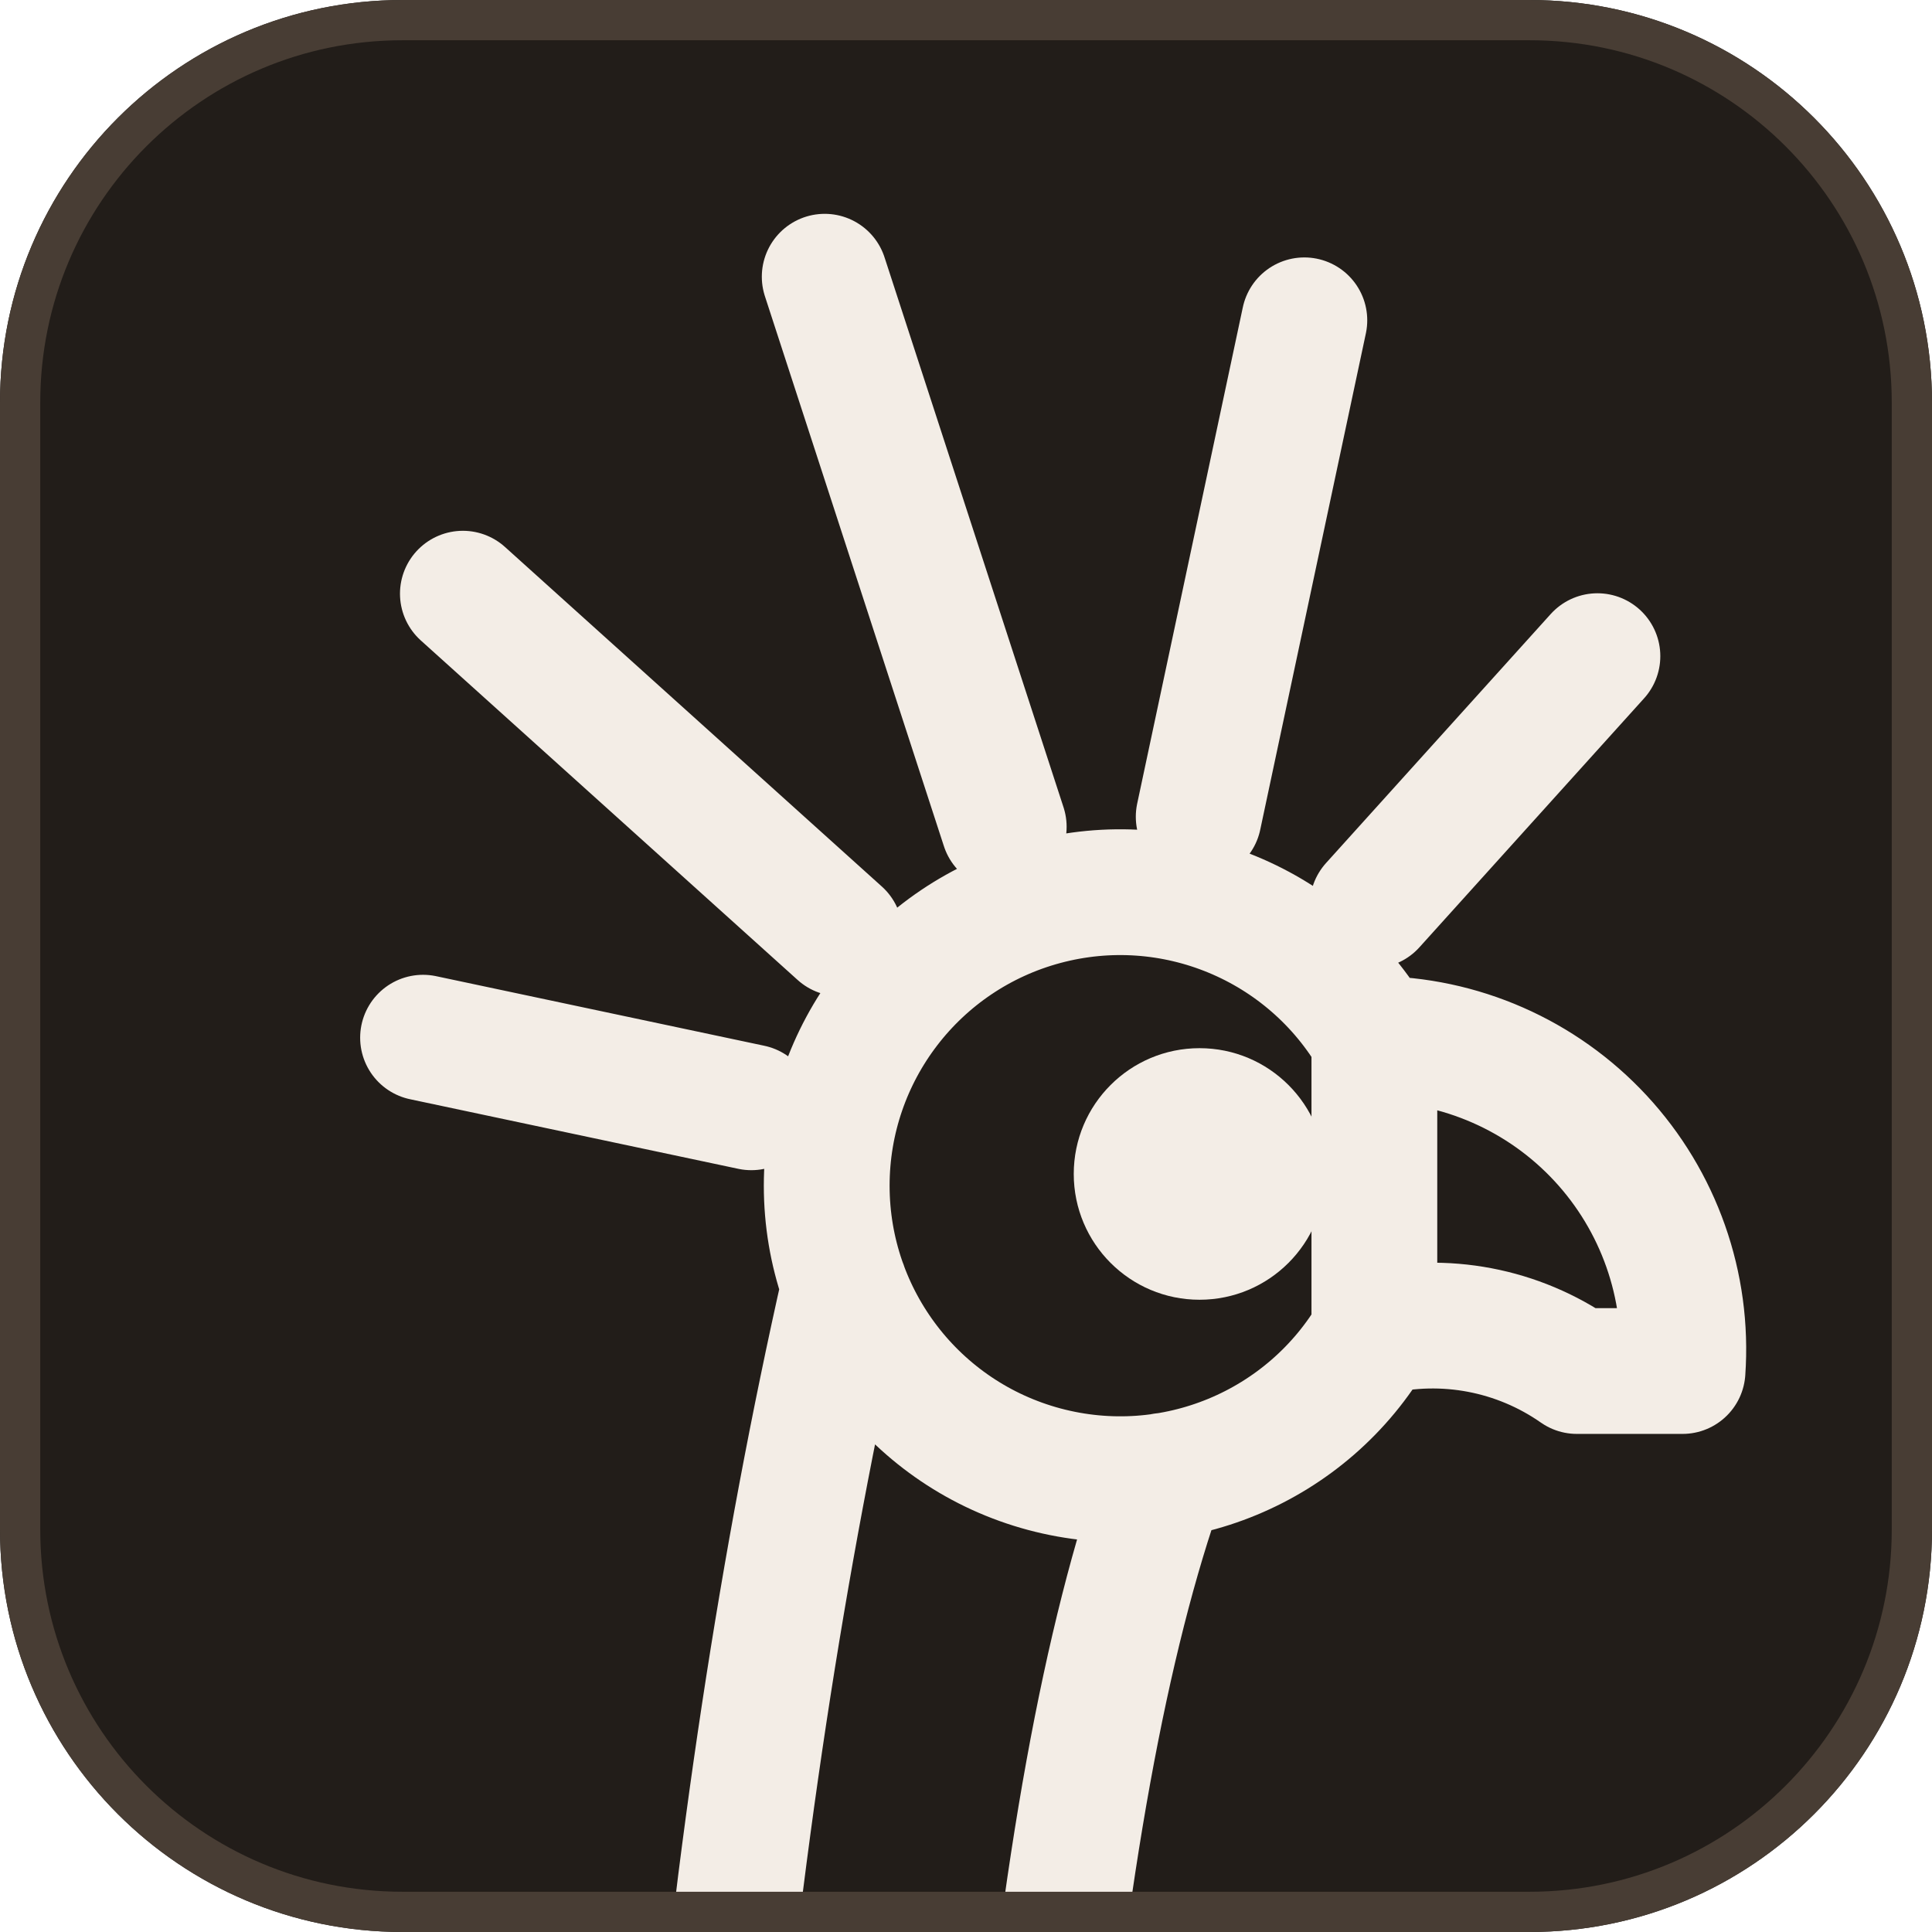
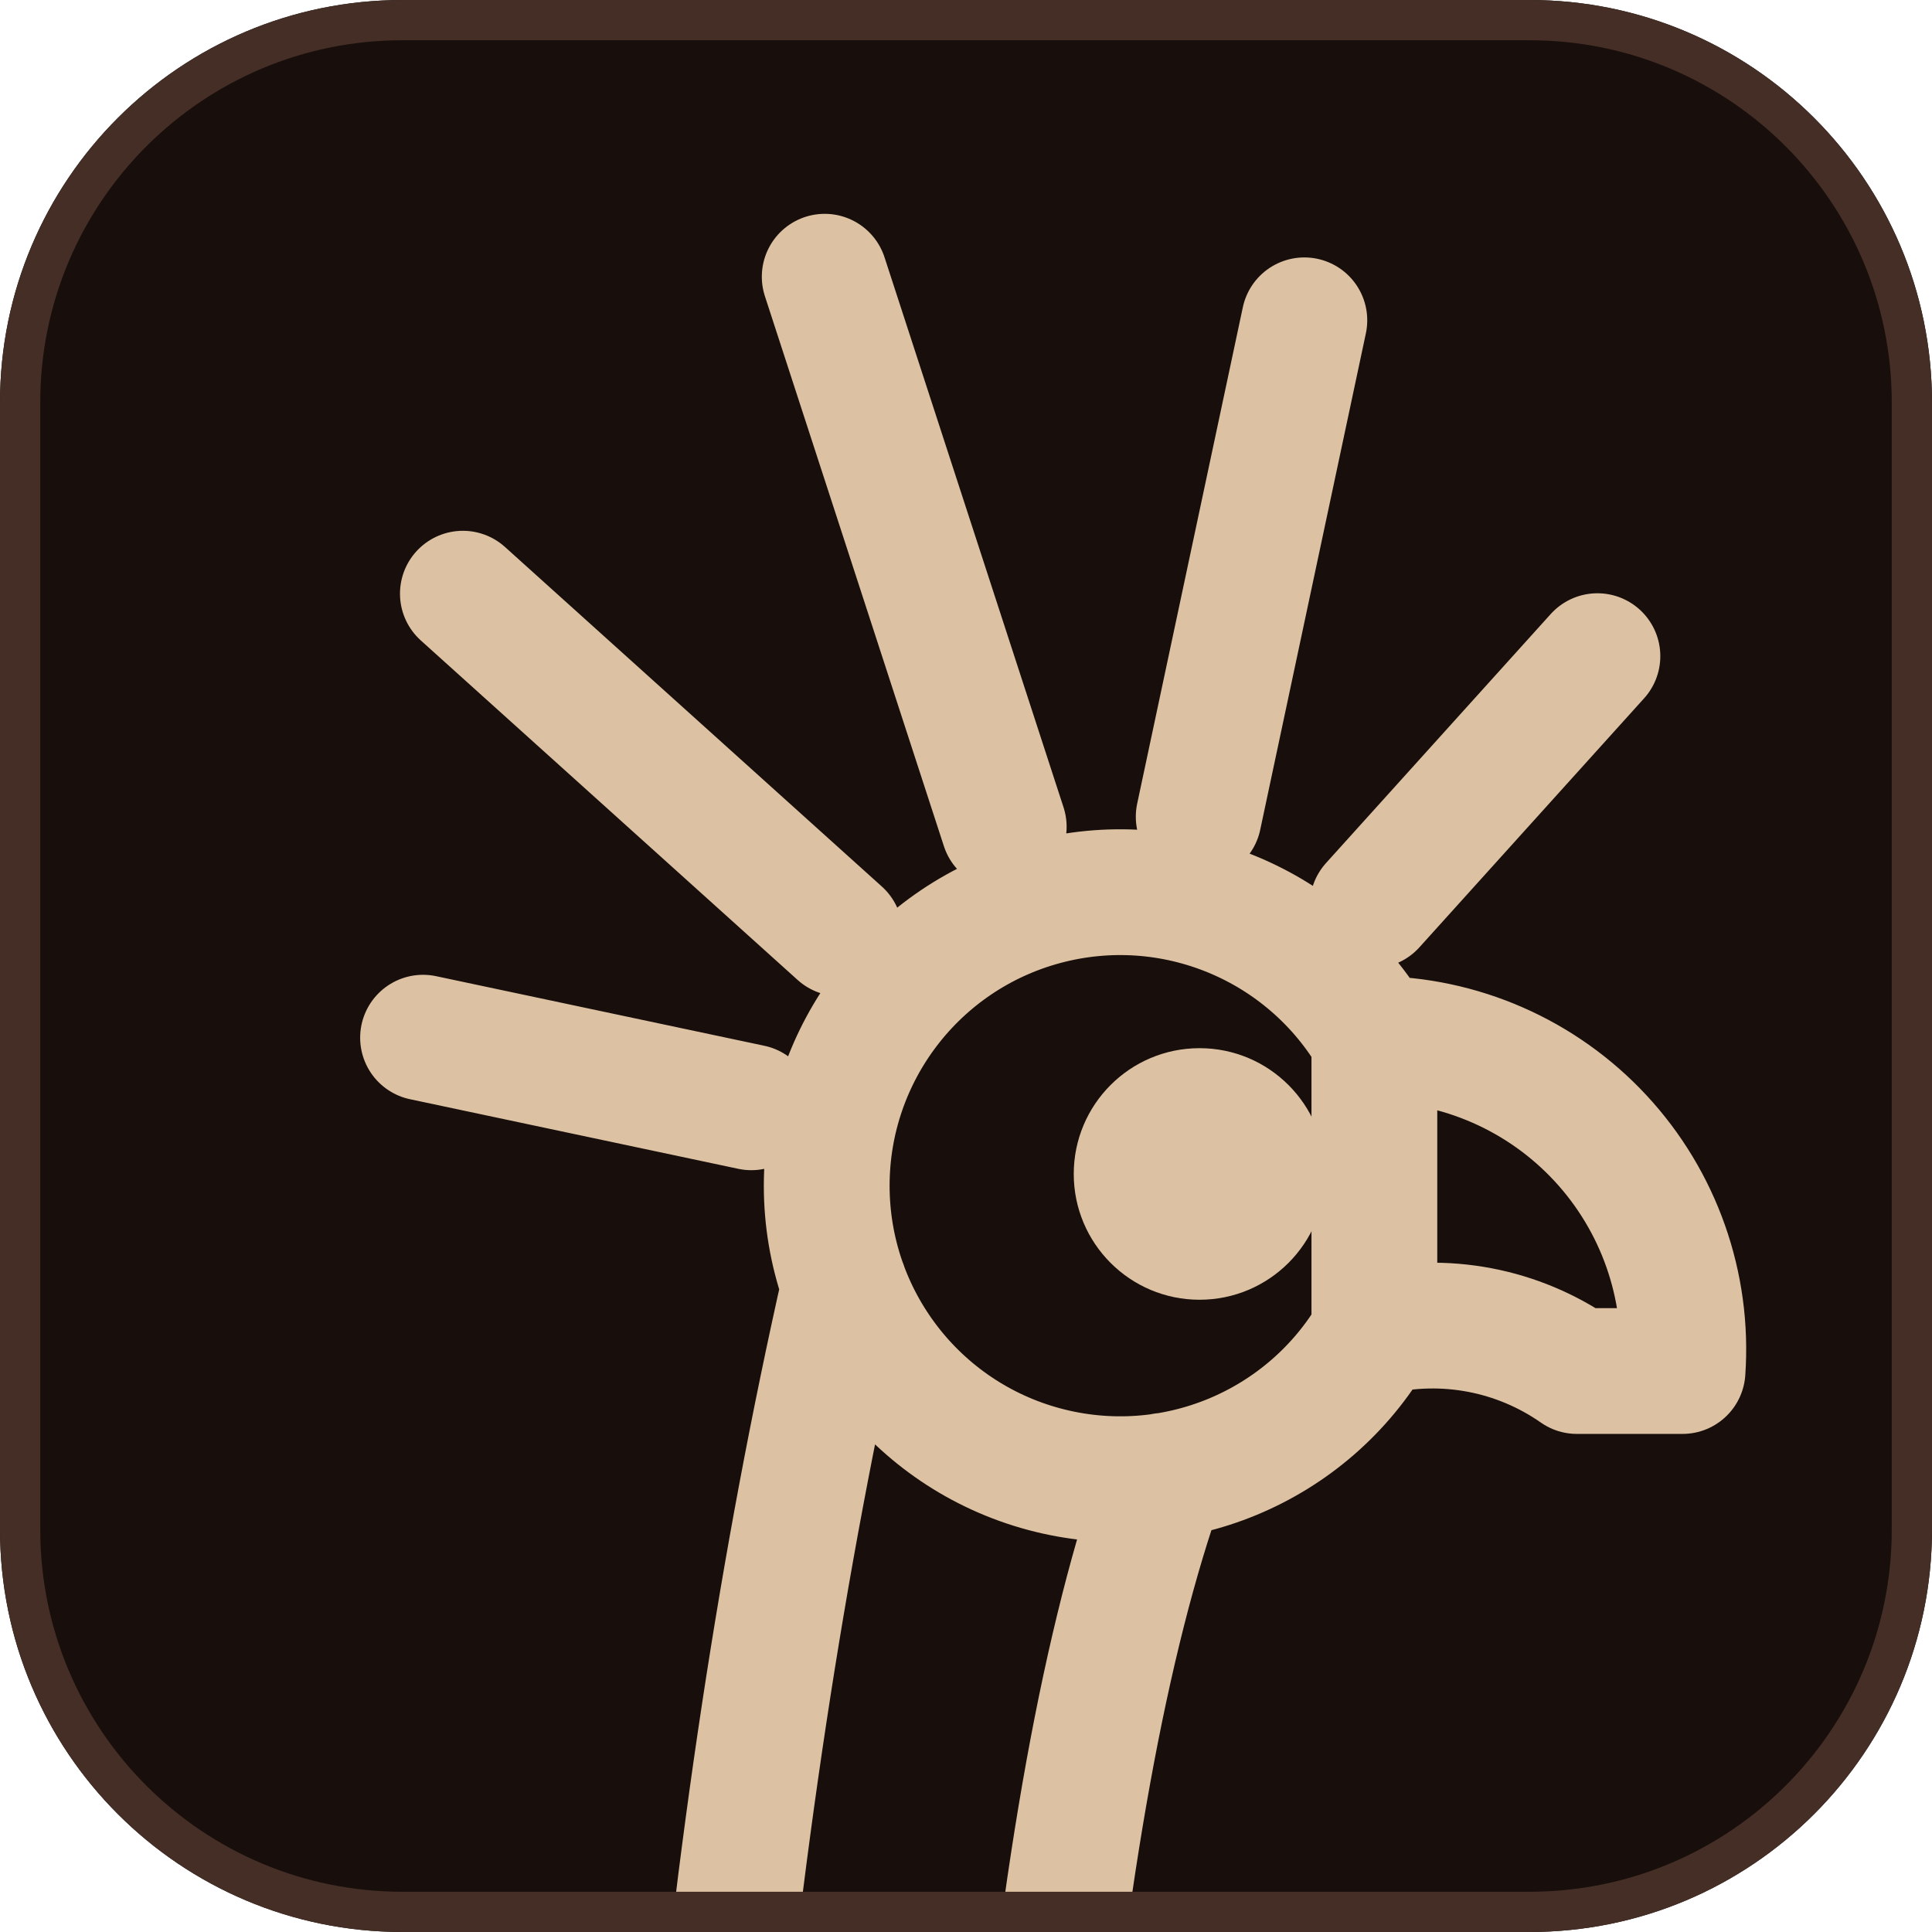
<svg xmlns="http://www.w3.org/2000/svg" viewBox="0 0 96 96">
  <defs>
    <clipPath id="t">
      <rect width="96" height="96" rx="20" />
    </clipPath>
  </defs>
-   <rect width="96" height="96" rx="20" fill="#221d19" />
+   <rect width="96" height="96" rx="20" fill="#180e0c" />
  <g clip-path="url(#t)">
    <svg x="4" y="6" width="90" height="90" viewBox="40 34 432 432">
-       <g fill="none" stroke="#f3ede6" stroke-width="30" stroke-linecap="round" stroke-linejoin="round">
+       <g fill="none" stroke="#dcc2a2" stroke-width="30" stroke-linecap="round" stroke-linejoin="round">
        <path d="M200 269.3L121.7 252.7M221.1 227.8L131.2 146.8M260.2 202.4L217.5 71.2M306.7 200L331.9 81.6M348.2 221.1L401.8 161.7M348.6 253A70 70 0 1 0 348.6 323ZM348.6 253A74 74 0 0 1 422.1 332.2H396.9A60 60 0 0 0 348.6 323M222.2 311.9Q200 410 190 524M298.3 357.2Q277.6 415.1 268 524" />
      </g>
-       <circle cx="306.9" cy="285.2" r="30" fill="#f3ede6" />
+       <circle cx="306.9" cy="285.2" r="30" fill="#dcc2a2" />
    </svg>
  </g>
-   <rect x="1" y="1" width="94" height="94" rx="19" fill="none" stroke="#483d34" stroke-width="2" />
+   <rect x="1" y="1" width="94" height="94" rx="19" fill="none" stroke="#442e25" stroke-width="2" />
</svg>
